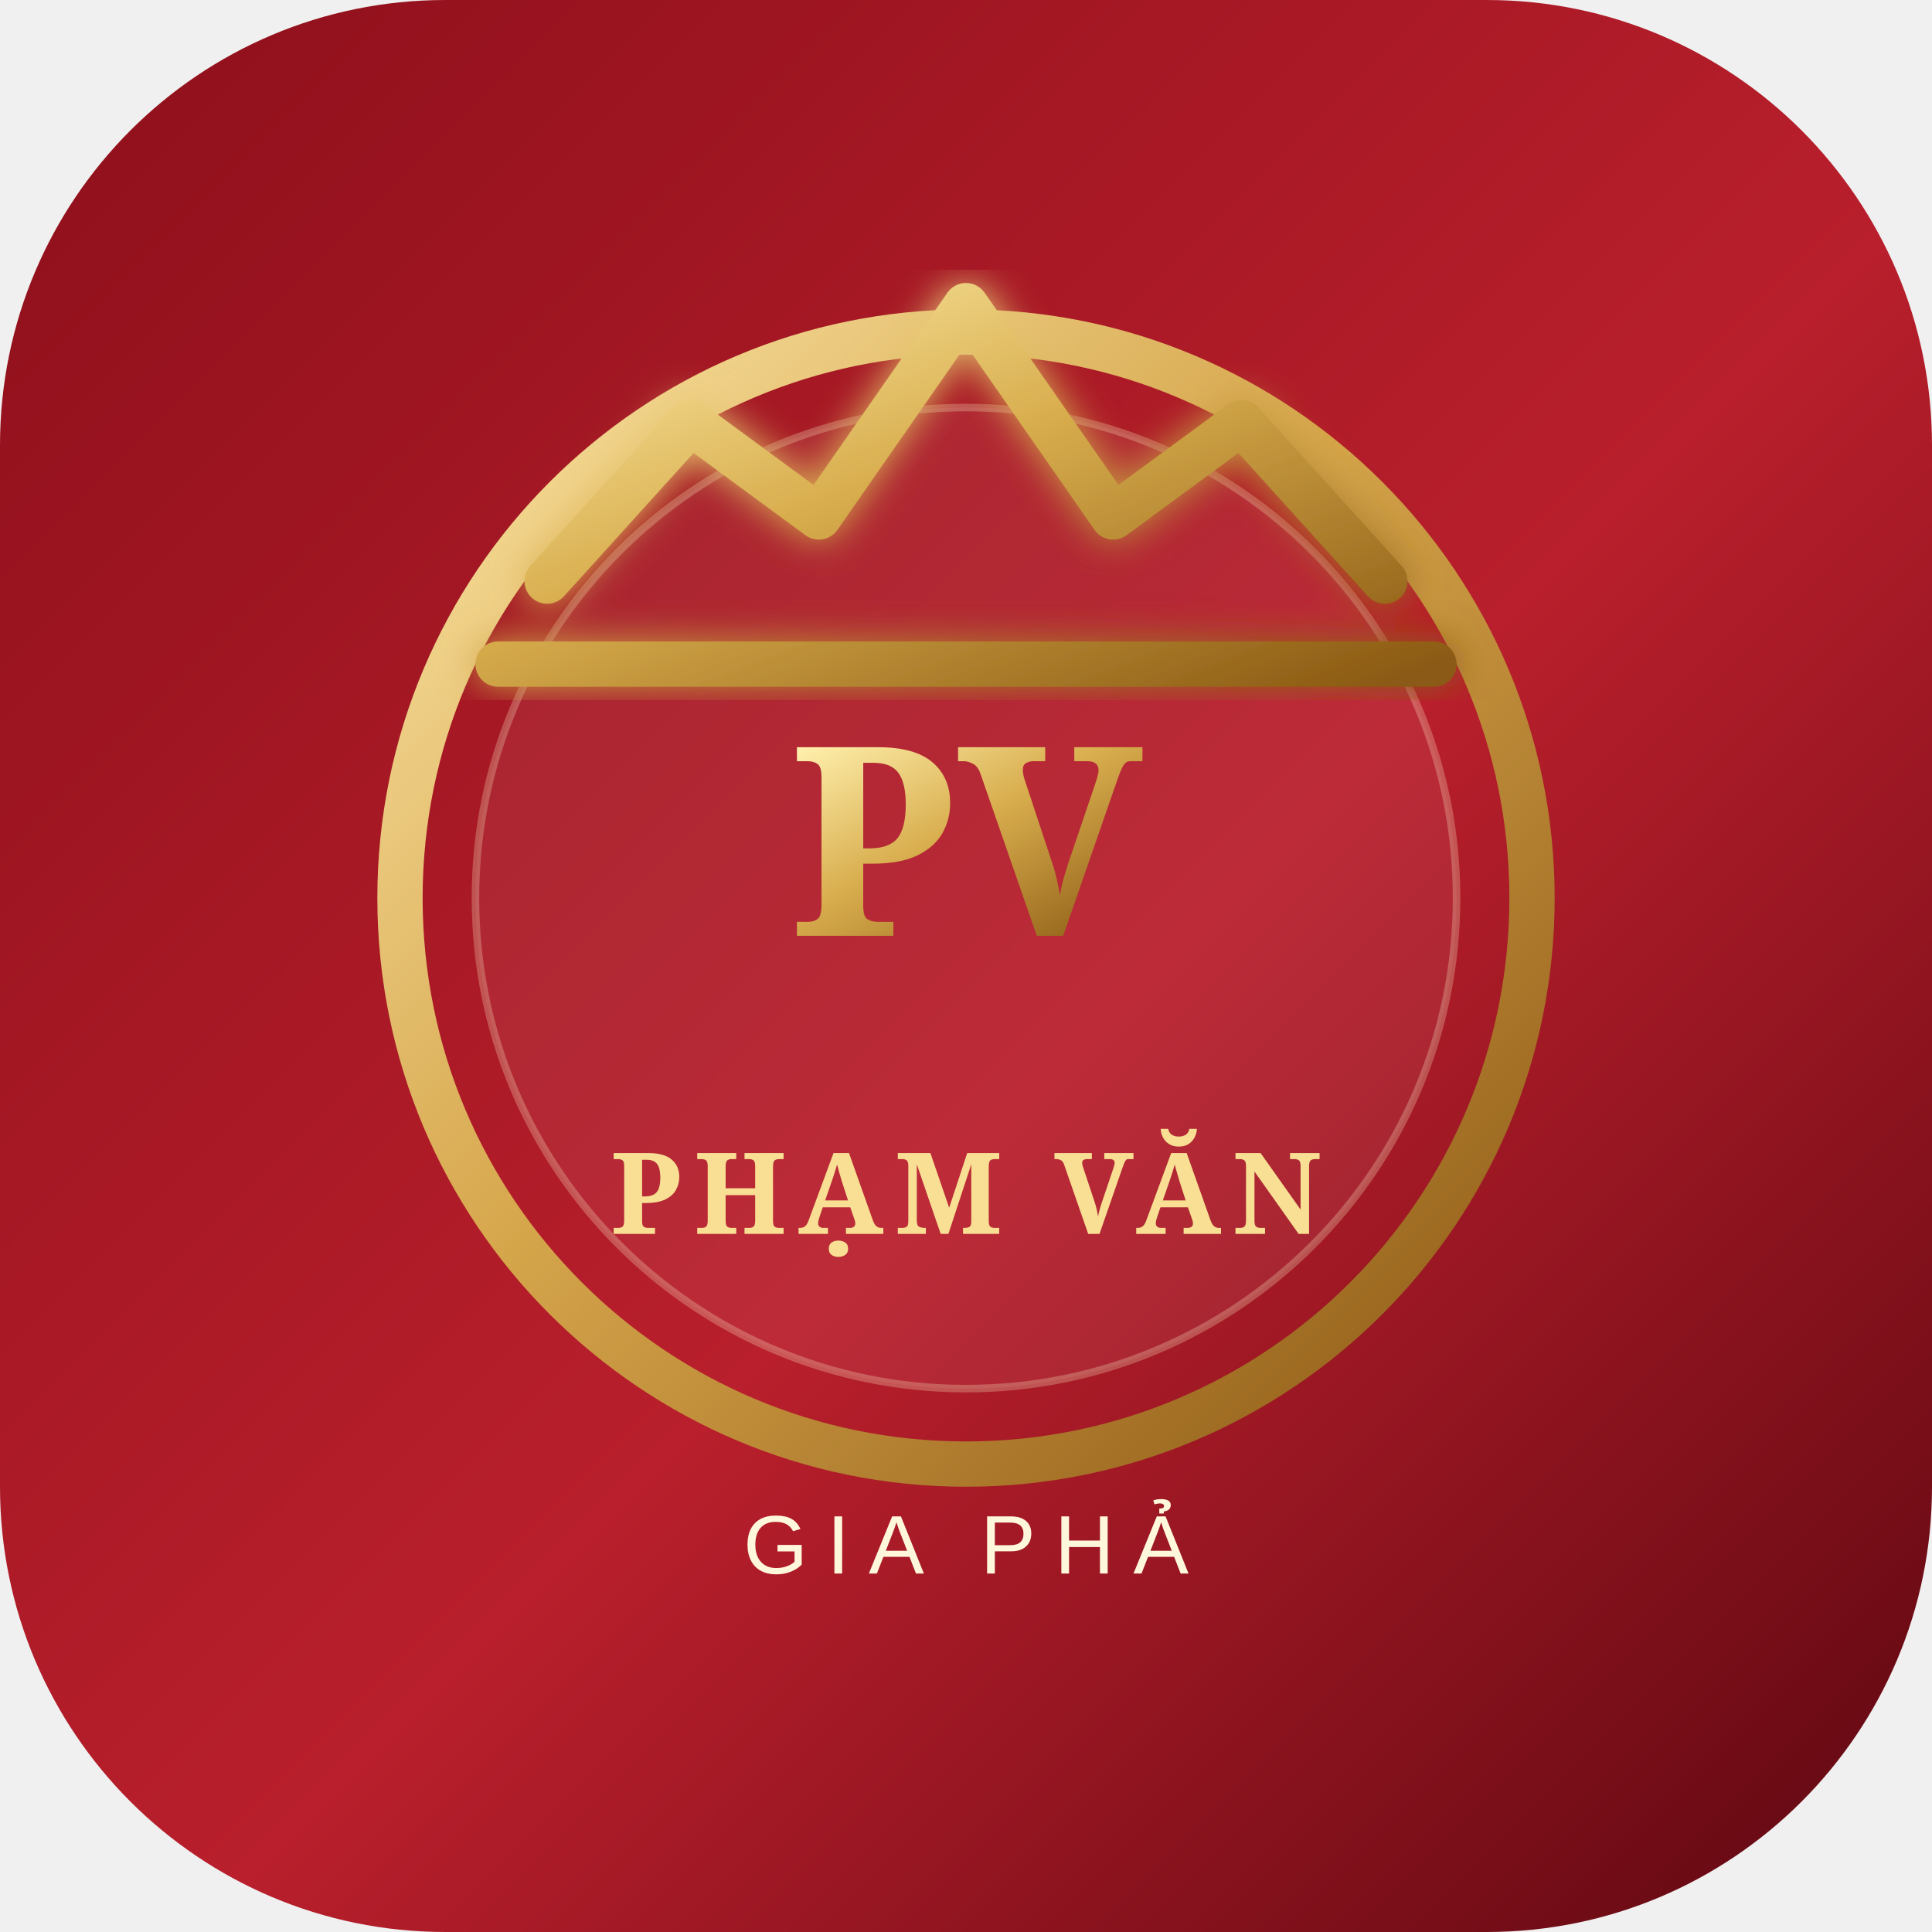
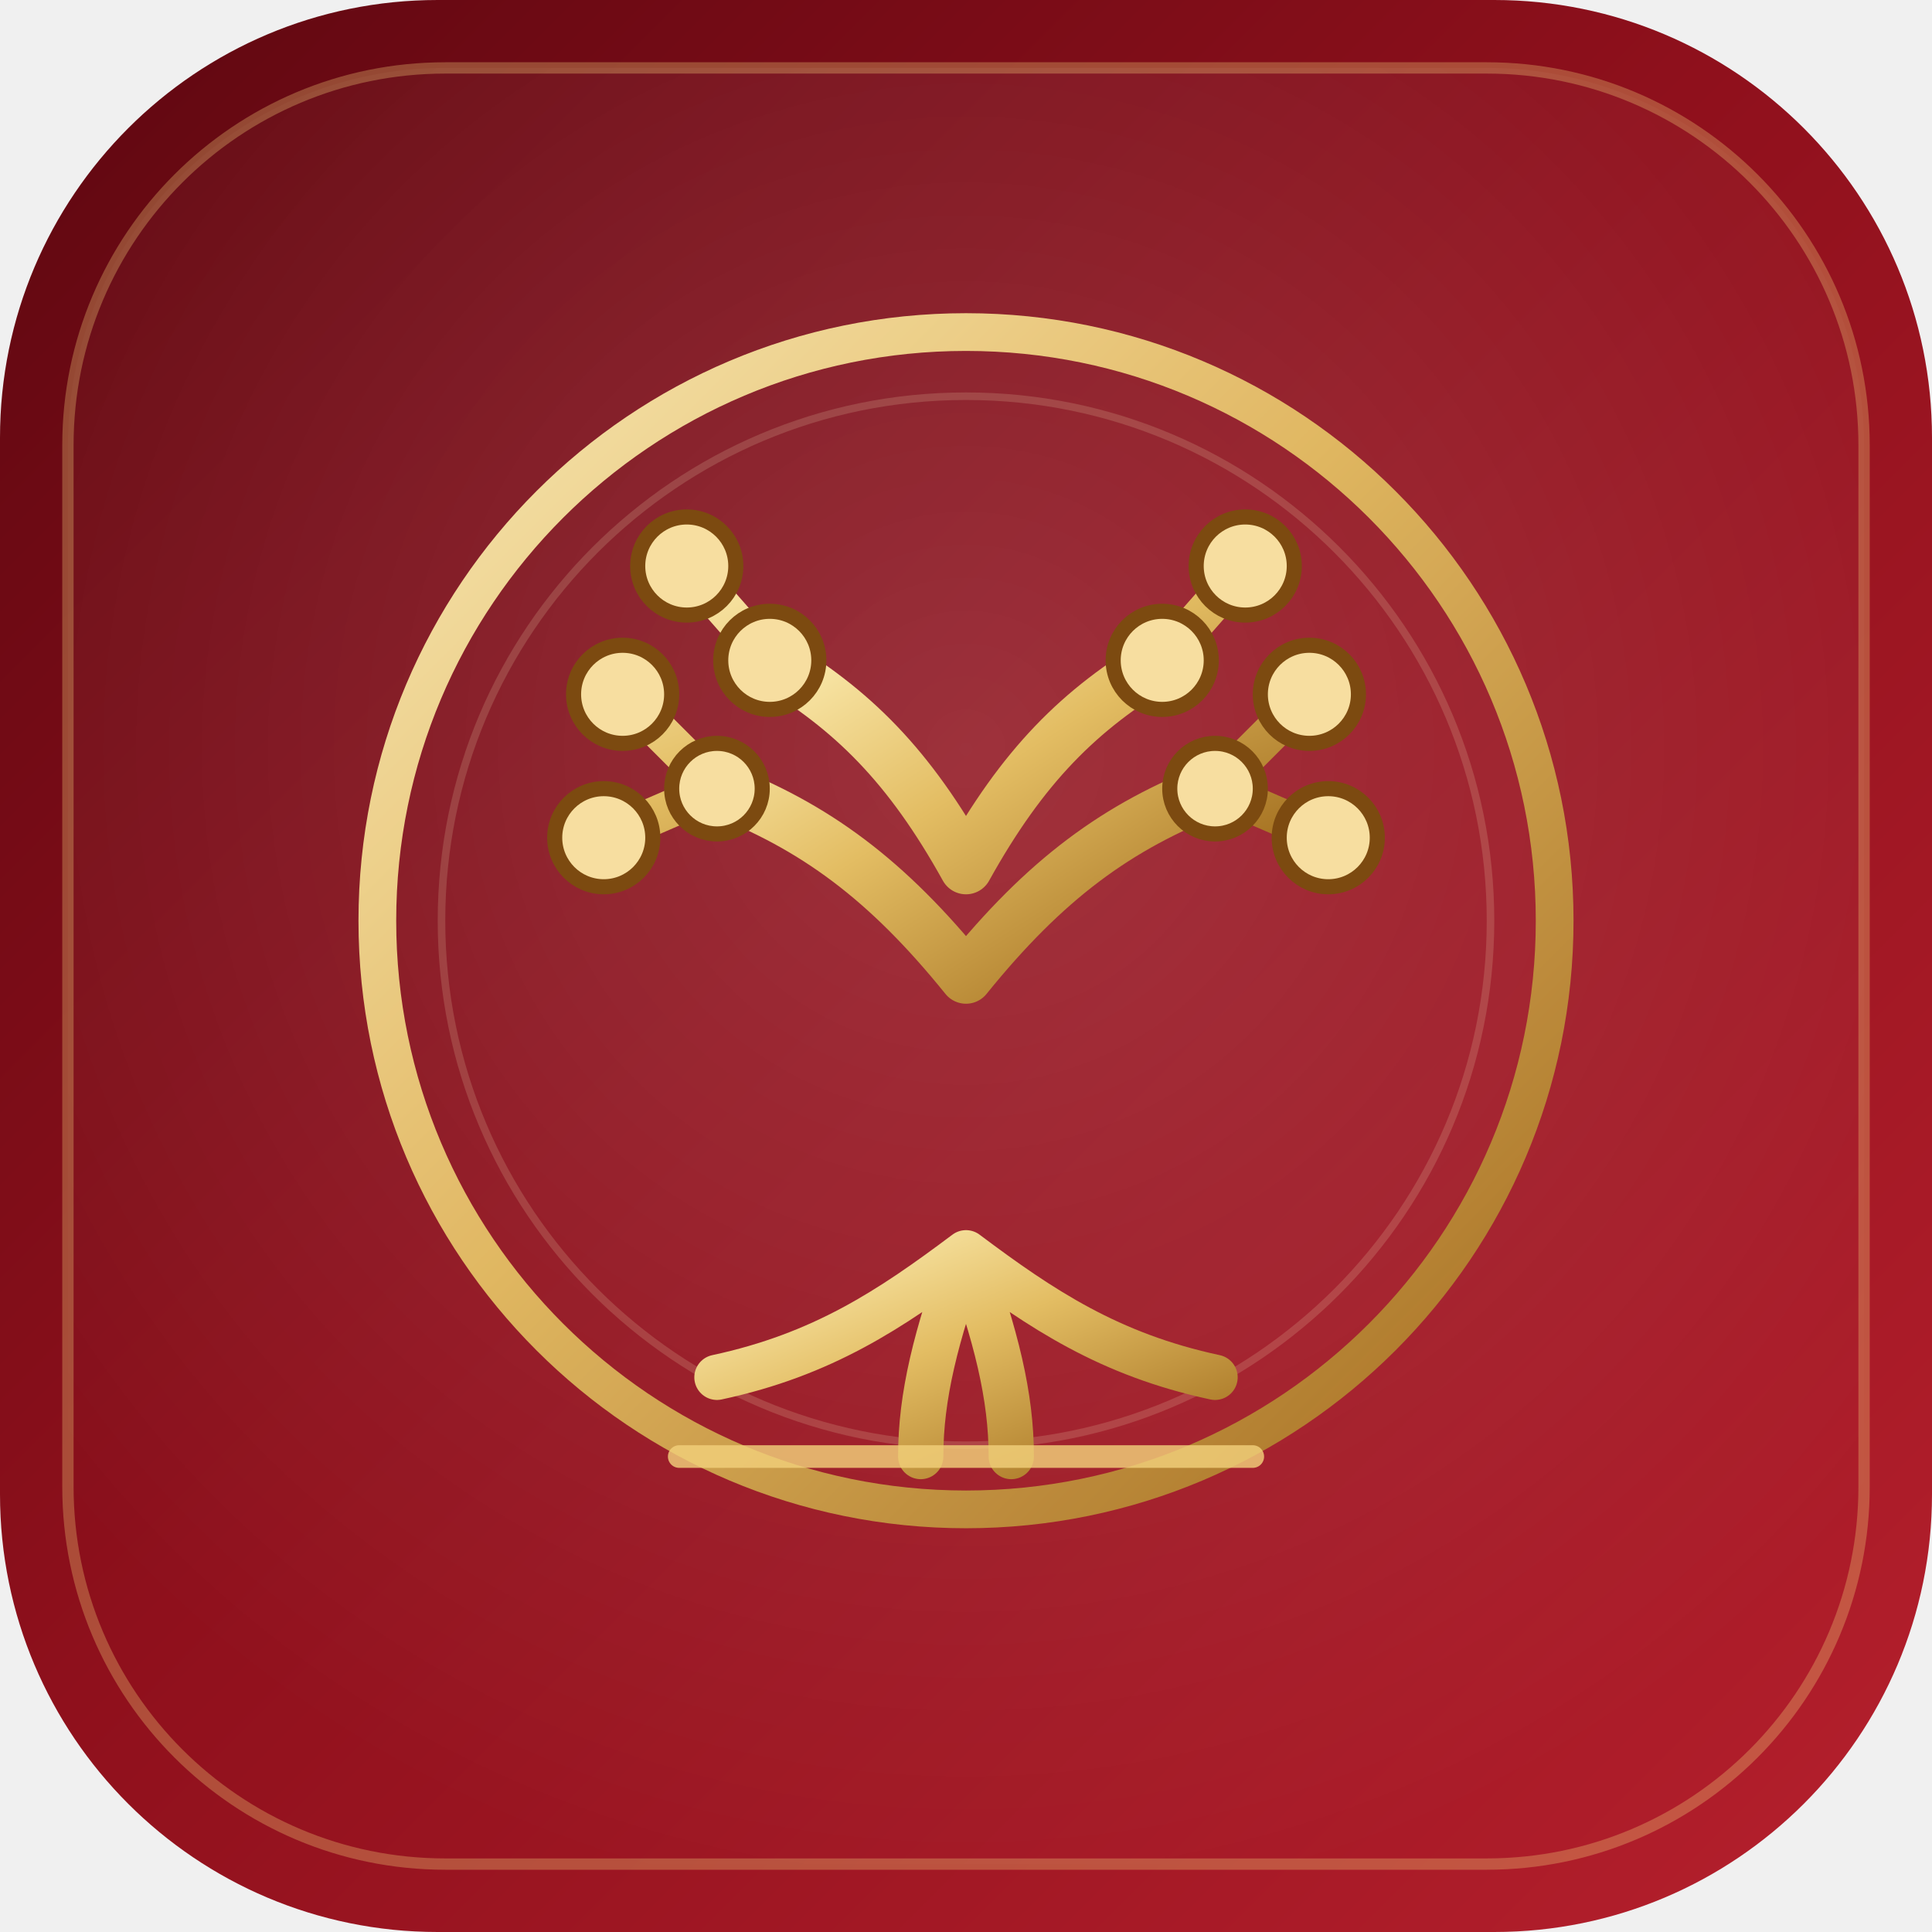
- <svg xmlns="http://www.w3.org/2000/svg" viewBox="0 0 512 512">
+ <svg xmlns="http://www.w3.org/2000/svg" viewBox="0 0 512 512" role="img" aria-label="Cây gia phả họ Phạm Văn">
  <defs>
    <linearGradient id="bg" x1="0" y1="0" x2="1" y2="1">
-       <stop stop-color="#8c0f1a" />
-       <stop offset=".55" stop-color="#b91f2c" />
-       <stop offset="1" stop-color="#5c0710" />
+       <stop stop-color="#5d0710" />
+       <stop offset=".46" stop-color="#8f101c" />
+       <stop offset="1" stop-color="#b6202d" />
    </linearGradient>
    <linearGradient id="gold" x1="0" y1="0" x2="1" y2="1">
-       <stop stop-color="#fff0ad" />
-       <stop offset=".45" stop-color="#d8ad4d" />
-       <stop offset="1" stop-color="#8b5a13" />
+       <stop stop-color="#fff2bb" />
+       <stop offset=".45" stop-color="#e3bd63" />
+       <stop offset="1" stop-color="#a36f1f" />
    </linearGradient>
-     <filter id="glow">
-       <feGaussianBlur stdDeviation="5" result="b" />
-       <feMerge>
-         <feMergeNode in="b" />
-         <feMergeNode in="SourceGraphic" />
-       </feMerge>
-     </filter>
+     <radialGradient id="halo" cx="50%" cy="38%" r="65%">
+       <stop stop-color="#ffffff" stop-opacity=".14" />
+       <stop offset="1" stop-color="#ffffff" stop-opacity="0" />
+     </radialGradient>
  </defs>
-   <rect width="512" height="512" rx="118" fill="url(#bg)" />
-   <circle cx="256" cy="238" r="150" fill="none" stroke="url(#gold)" stroke-width="12" opacity=".95" />
-   <circle cx="256" cy="238" r="130" fill="#ffffff" fill-opacity=".055" stroke="#fff6ce" stroke-opacity=".26" stroke-width="2" />
-   <path d="M132 176h248M145 154l38-42 34 25 39-56 39 56 34-25 38 42" fill="none" stroke="url(#gold)" stroke-width="12" stroke-linecap="round" stroke-linejoin="round" filter="url(#glow)" />
-   <text x="256" y="248" text-anchor="middle" font-family="Georgia,serif" font-size="70" font-weight="700" fill="url(#gold)">PV</text>
-   <path d="M174 284h164" stroke="url(#gold)" stroke-width="5" stroke-linecap="round" />
-   <text x="256" y="327" text-anchor="middle" font-family="Georgia,serif" font-size="30" font-weight="700" letter-spacing="3" fill="#f8df93">PHẠM VĂN</text>
-   <text x="256" y="417" text-anchor="middle" font-family="-apple-system,Arial,sans-serif" font-size="22" letter-spacing="5" fill="#fff7dc">GIA PHẢ</text>
+   <rect width="512" height="512" rx="116" fill="url(#bg)" />
+   <rect x="18" y="18" width="476" height="476" rx="100" fill="url(#halo)" stroke="#f1ce78" stroke-opacity=".32" stroke-width="3" />
+   <circle cx="256" cy="244" r="156" fill="none" stroke="url(#gold)" stroke-width="10" opacity=".96" />
+   <circle cx="256" cy="244" r="139" fill="none" stroke="#fff3c5" stroke-opacity=".16" stroke-width="2" />
+   <path d="M256 333V229" fill="none" stroke="url(#gold)" stroke-width="20" stroke-linecap="round" />
+   <path d="M256 259C235 233 216 219 190 209M256 259C277 233 296 219 322 209M256 230C241 203 226 188 204 175M256 230C271 203 286 188 308 175" fill="none" stroke="url(#gold)" stroke-width="14" stroke-linecap="round" stroke-linejoin="round" />
+   <path d="M190 209L165 184M190 209L160 222M322 209L347 184M322 209L352 222M204 175L182 150M308 175L330 150" fill="none" stroke="url(#gold)" stroke-width="10" stroke-linecap="round" />
+   <g fill="#f7dea0" stroke="#7c4a10" stroke-width="4">
+     <circle cx="160" cy="222" r="13" />
+     <circle cx="165" cy="184" r="13" />
+     <circle cx="182" cy="150" r="13" />
+     <circle cx="204" cy="175" r="13" />
+     <circle cx="308" cy="175" r="13" />
+     <circle cx="330" cy="150" r="13" />
+     <circle cx="347" cy="184" r="13" />
+     <circle cx="352" cy="222" r="13" />
+     <circle cx="190" cy="209" r="12" />
+     <circle cx="322" cy="209" r="12" />
+   </g>
+   <path d="M256 332C236 347 218 359 190 365M256 332C276 347 294 359 322 365M256 332C248 354 244 370 244 386M256 332C264 354 268 370 268 386" fill="none" stroke="url(#gold)" stroke-width="12" stroke-linecap="round" />
+   <path d="M180 386H332" stroke="#f2cf7a" stroke-width="6" stroke-linecap="round" opacity=".82" />
</svg>
